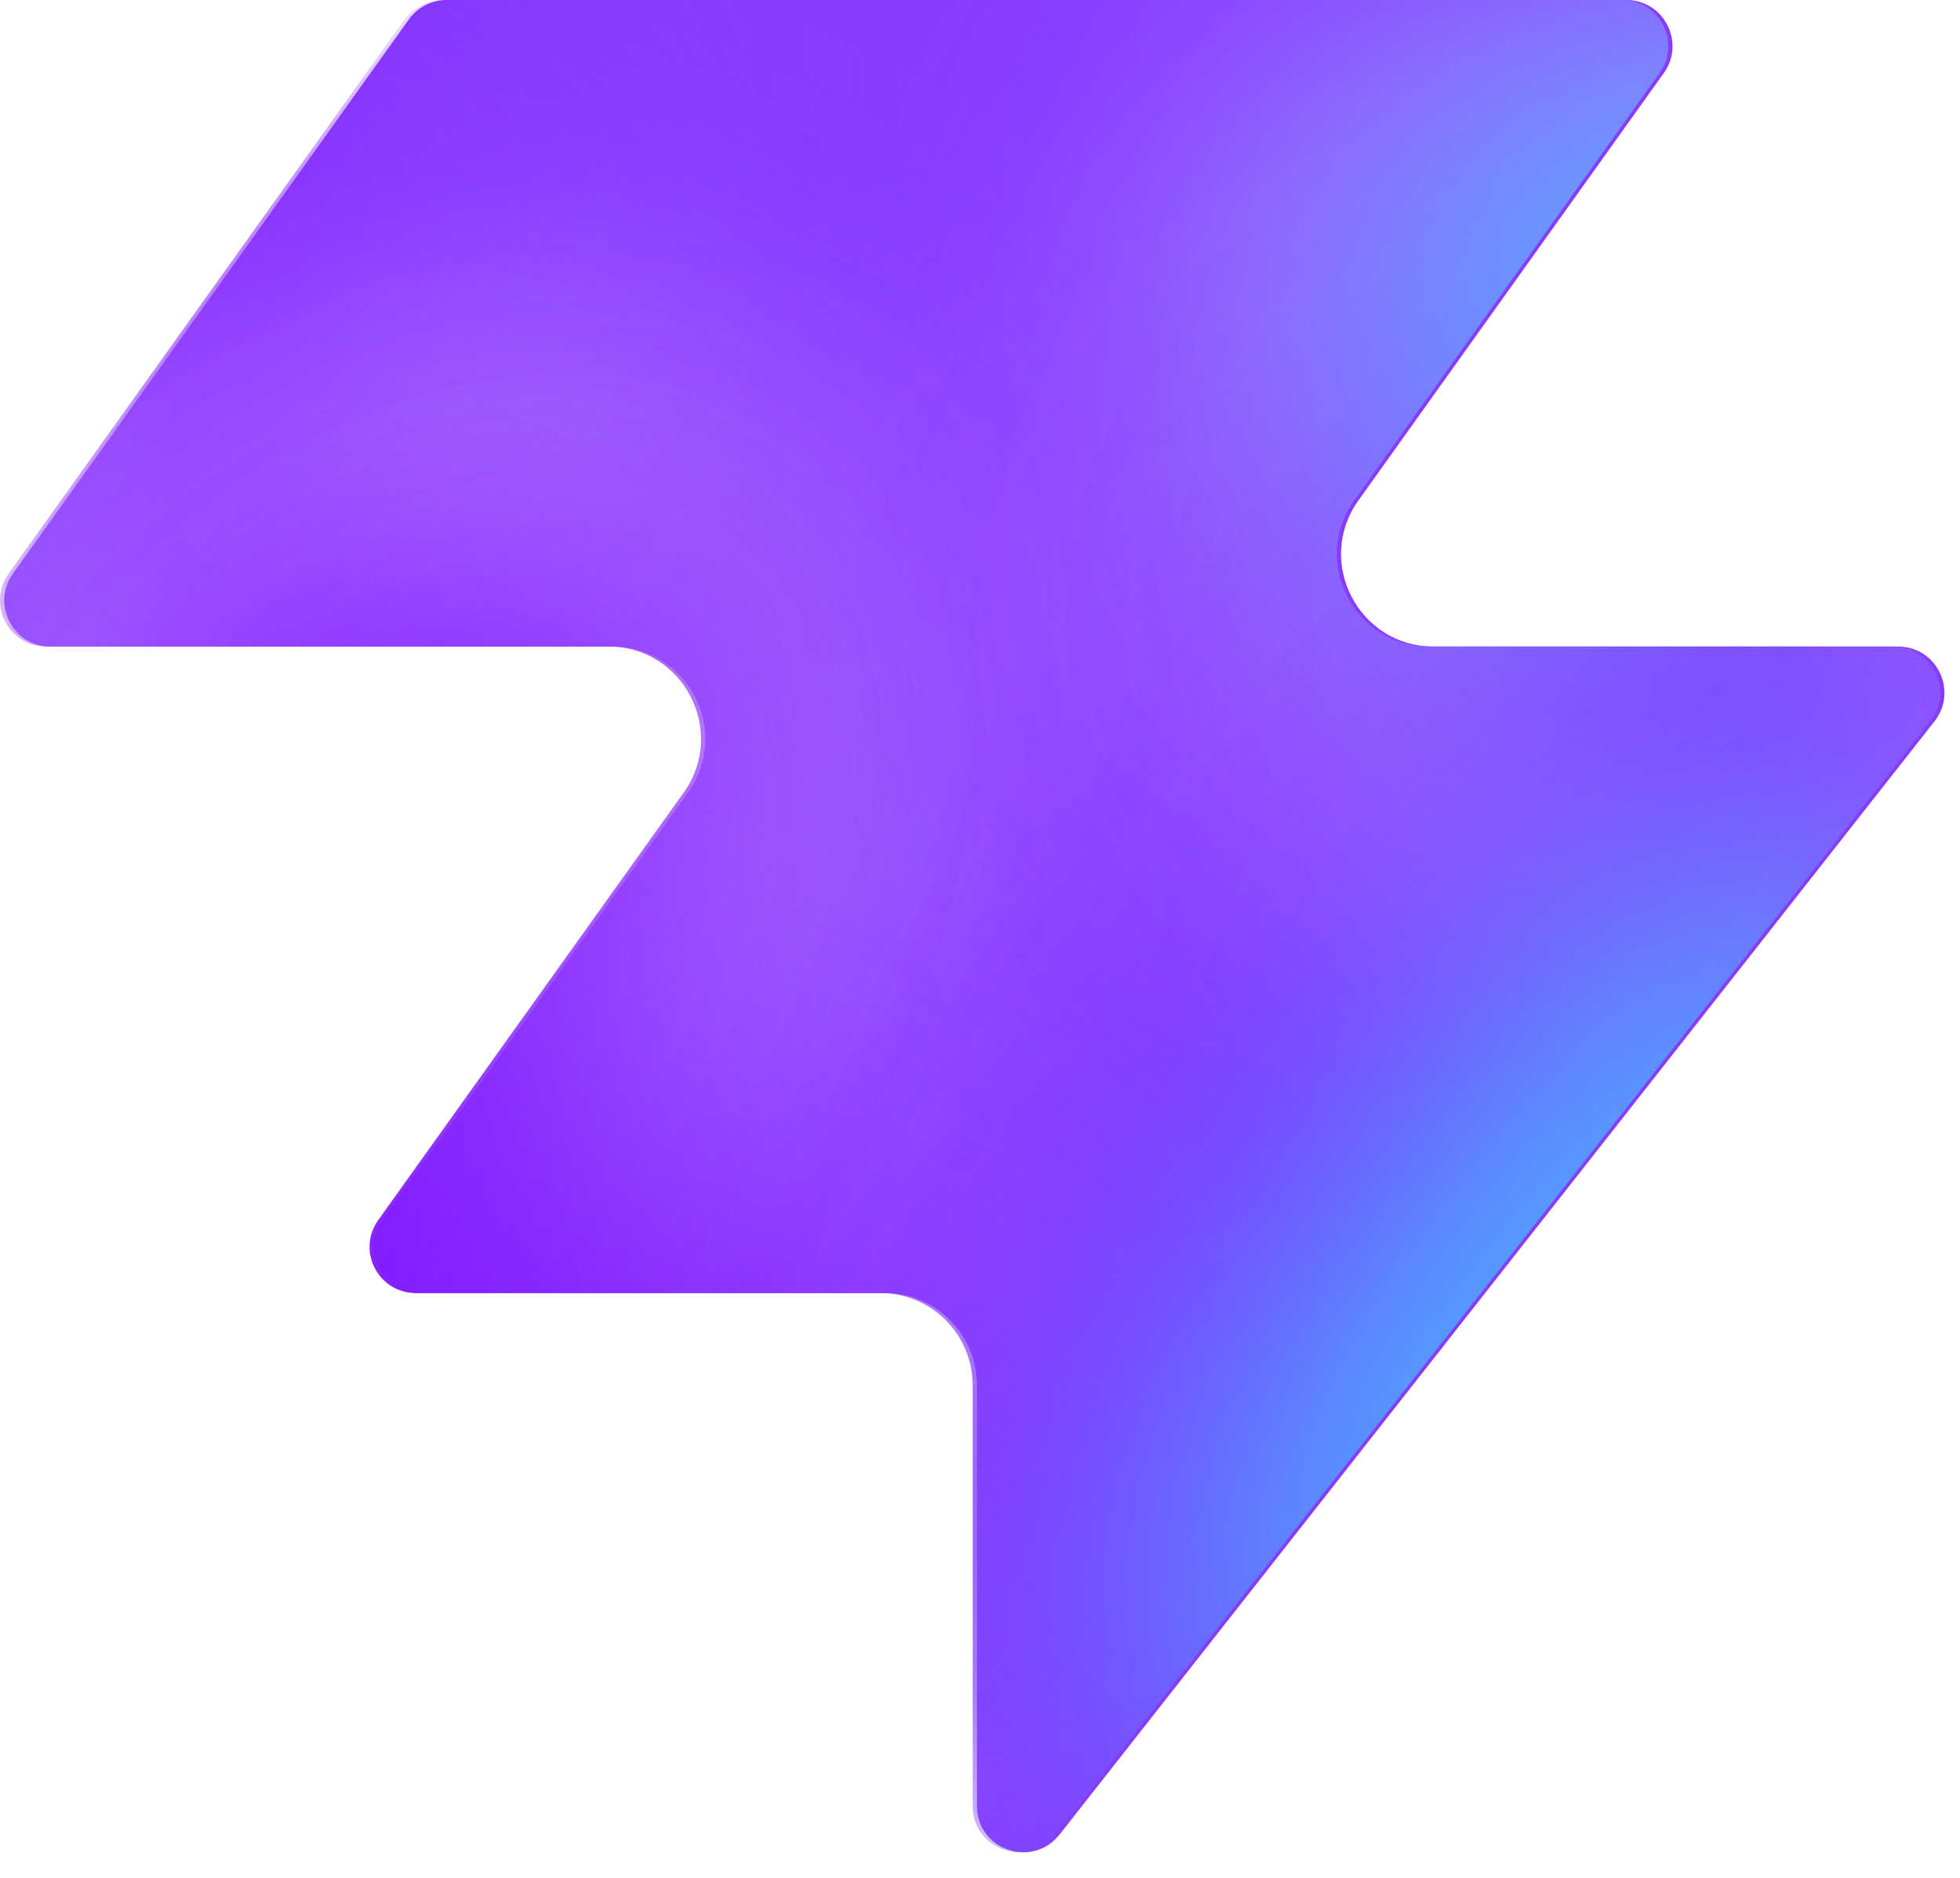
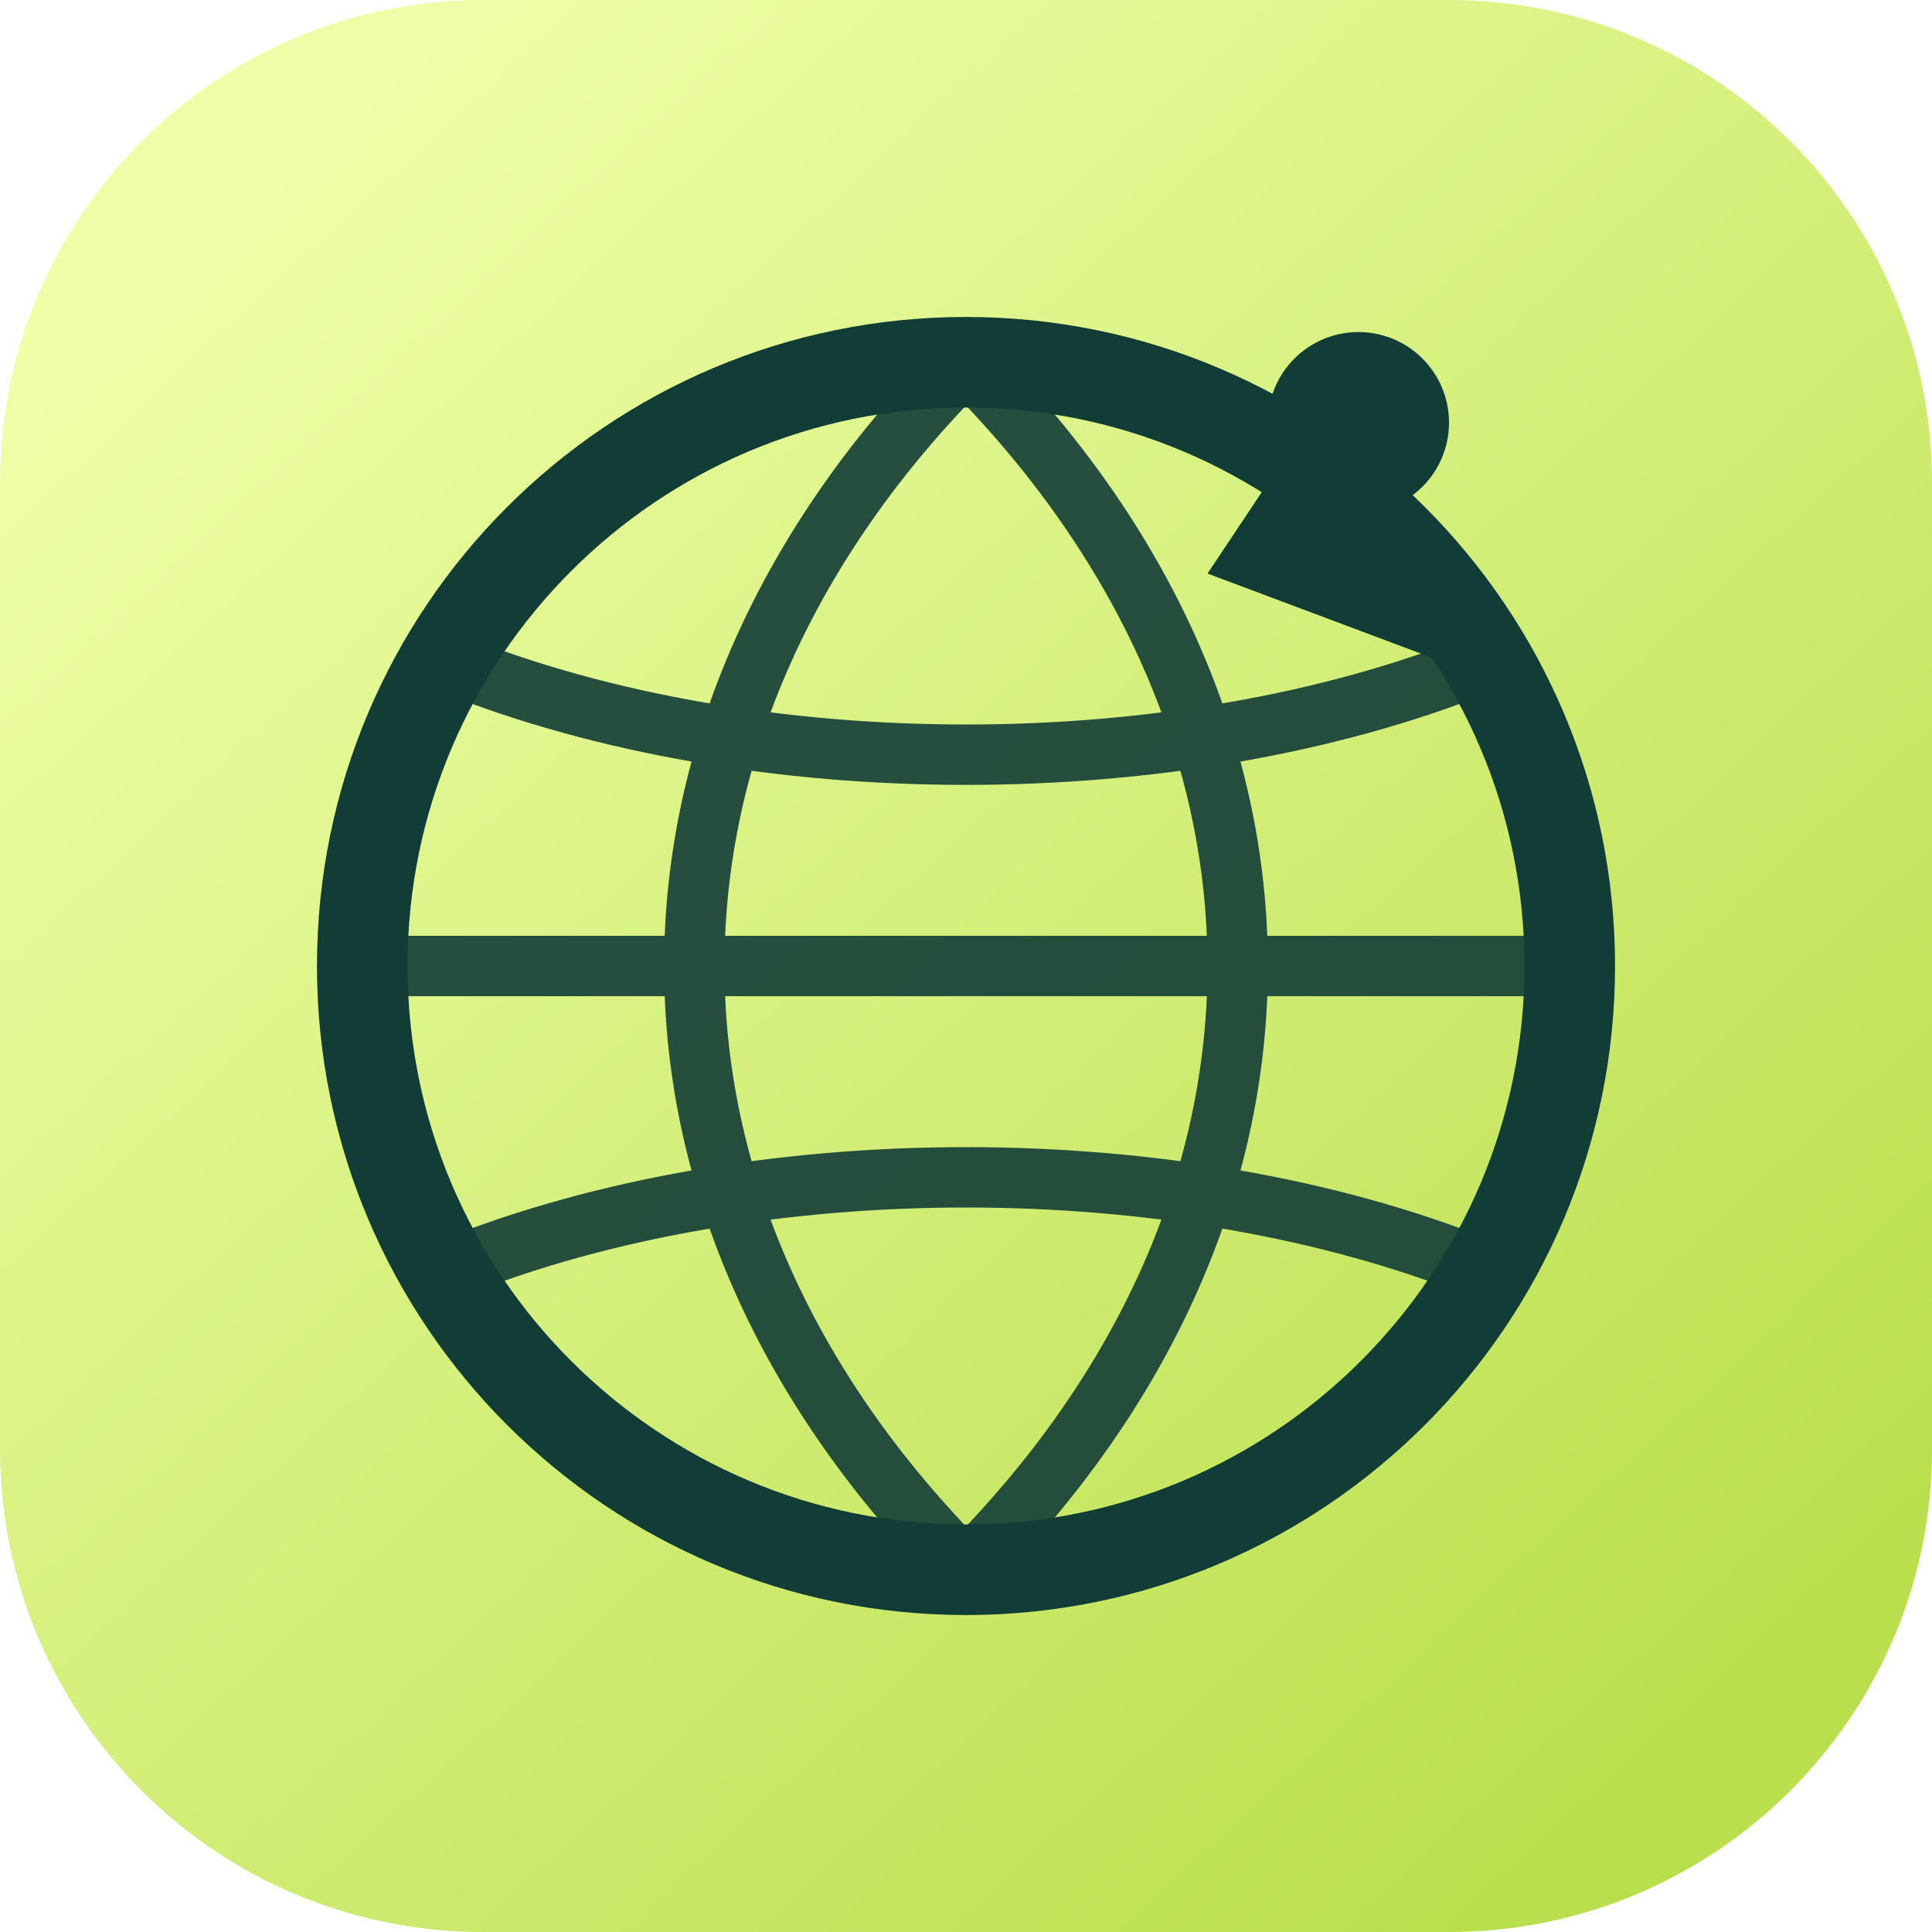
- <svg xmlns="http://www.w3.org/2000/svg" width="48" height="46" fill="none" viewBox="0 0 48 46">
-   <path fill="#863bff" d="M25.946 44.938c-.664.845-2.021.375-2.021-.698V33.937a2.26 2.26 0 0 0-2.262-2.262H10.287c-.92 0-1.456-1.04-.92-1.788l7.48-10.471c1.07-1.497 0-3.578-1.842-3.578H1.237c-.92 0-1.456-1.04-.92-1.788L10.013.474c.214-.297.556-.474.92-.474h28.894c.92 0 1.456 1.04.92 1.788l-7.48 10.471c-1.07 1.498 0 3.579 1.842 3.579h11.377c.943 0 1.473 1.088.89 1.83L25.947 44.94z" style="fill:#863bff;fill:color(display-p3 .525 .23 1);fill-opacity:1" />
-   <mask id="a" width="48" height="46" x="0" y="0" maskUnits="userSpaceOnUse" style="mask-type:alpha">
-     <path fill="#000" d="M25.842 44.938c-.664.844-2.021.375-2.021-.698V33.937a2.26 2.26 0 0 0-2.262-2.262H10.183c-.92 0-1.456-1.04-.92-1.788l7.48-10.471c1.07-1.498 0-3.579-1.842-3.579H1.133c-.92 0-1.456-1.04-.92-1.787L9.91.473c.214-.297.556-.474.92-.474h28.894c.92 0 1.456 1.04.92 1.788l-7.48 10.471c-1.07 1.498 0 3.578 1.842 3.578h11.377c.943 0 1.473 1.088.89 1.832L25.843 44.94z" style="fill:#000;fill-opacity:1" />
-   </mask>
-   <g mask="url(#a)">
-     <g filter="url(#b)">
-       <ellipse cx="5.508" cy="14.704" fill="#ede6ff" rx="5.508" ry="14.704" style="fill:#ede6ff;fill:color(display-p3 .927 .903 1);fill-opacity:1" transform="matrix(.00324 1 1 -.00324 -4.47 31.516)" />
-     </g>
-     <g filter="url(#c)">
-       <ellipse cx="10.399" cy="29.851" fill="#ede6ff" rx="10.399" ry="29.851" style="fill:#ede6ff;fill:color(display-p3 .927 .903 1);fill-opacity:1" transform="matrix(.00324 1 1 -.00324 -39.328 7.883)" />
-     </g>
-     <g filter="url(#d)">
-       <ellipse cx="5.508" cy="30.487" fill="#7e14ff" rx="5.508" ry="30.487" style="fill:#7e14ff;fill:color(display-p3 .492 .077 1);fill-opacity:1" transform="rotate(89.814 -25.913 -14.639)scale(1 -1)" />
-     </g>
-     <g filter="url(#e)">
-       <ellipse cx="5.508" cy="30.599" fill="#7e14ff" rx="5.508" ry="30.599" style="fill:#7e14ff;fill:color(display-p3 .492 .077 1);fill-opacity:1" transform="rotate(89.814 -32.644 -3.334)scale(1 -1)" />
-     </g>
-     <g filter="url(#f)">
-       <ellipse cx="5.508" cy="30.599" fill="#7e14ff" rx="5.508" ry="30.599" style="fill:#7e14ff;fill:color(display-p3 .492 .077 1);fill-opacity:1" transform="matrix(.00324 1 1 -.00324 -34.34 30.47)" />
-     </g>
-     <g filter="url(#g)">
-       <ellipse cx="14.072" cy="22.078" fill="#ede6ff" rx="14.072" ry="22.078" style="fill:#ede6ff;fill:color(display-p3 .927 .903 1);fill-opacity:1" transform="rotate(93.35 24.506 48.493)scale(-1 1)" />
-     </g>
-     <g filter="url(#h)">
-       <ellipse cx="3.47" cy="21.501" fill="#7e14ff" rx="3.47" ry="21.501" style="fill:#7e14ff;fill:color(display-p3 .492 .077 1);fill-opacity:1" transform="rotate(89.009 28.708 47.59)scale(-1 1)" />
-     </g>
-     <g filter="url(#i)">
-       <ellipse cx="3.47" cy="21.501" fill="#7e14ff" rx="3.47" ry="21.501" style="fill:#7e14ff;fill:color(display-p3 .492 .077 1);fill-opacity:1" transform="rotate(89.009 28.708 47.59)scale(-1 1)" />
-     </g>
-     <g filter="url(#j)">
-       <ellipse cx=".387" cy="8.972" fill="#7e14ff" rx="4.407" ry="29.108" style="fill:#7e14ff;fill:color(display-p3 .492 .077 1);fill-opacity:1" transform="rotate(39.51 .387 8.972)" />
-     </g>
-     <g filter="url(#k)">
-       <ellipse cx="47.523" cy="-6.092" fill="#7e14ff" rx="4.407" ry="29.108" style="fill:#7e14ff;fill:color(display-p3 .492 .077 1);fill-opacity:1" transform="rotate(37.892 47.523 -6.092)" />
-     </g>
-     <g filter="url(#l)">
-       <ellipse cx="41.412" cy="6.333" fill="#47bfff" rx="5.971" ry="9.665" style="fill:#47bfff;fill:color(display-p3 .28 .748 1);fill-opacity:1" transform="rotate(37.892 41.412 6.333)" />
-     </g>
-     <g filter="url(#m)">
-       <ellipse cx="-1.879" cy="38.332" fill="#7e14ff" rx="4.407" ry="29.108" style="fill:#7e14ff;fill:color(display-p3 .492 .077 1);fill-opacity:1" transform="rotate(37.892 -1.88 38.332)" />
-     </g>
-     <g filter="url(#n)">
-       <ellipse cx="-1.879" cy="38.332" fill="#7e14ff" rx="4.407" ry="29.108" style="fill:#7e14ff;fill:color(display-p3 .492 .077 1);fill-opacity:1" transform="rotate(37.892 -1.88 38.332)" />
-     </g>
-     <g filter="url(#o)">
-       <ellipse cx="35.651" cy="29.907" fill="#7e14ff" rx="4.407" ry="29.108" style="fill:#7e14ff;fill:color(display-p3 .492 .077 1);fill-opacity:1" transform="rotate(37.892 35.651 29.907)" />
-     </g>
-     <g filter="url(#p)">
-       <ellipse cx="38.418" cy="32.4" fill="#47bfff" rx="5.971" ry="15.297" style="fill:#47bfff;fill:color(display-p3 .28 .748 1);fill-opacity:1" transform="rotate(37.892 38.418 32.4)" />
-     </g>
-   </g>
+ <svg xmlns="http://www.w3.org/2000/svg" viewBox="0 0 64 64">
  <defs>
-     <filter id="b" width="60.045" height="41.654" x="-19.77" y="16.149" color-interpolation-filters="sRGB" filterUnits="userSpaceOnUse">
-       <feFlood flood-opacity="0" result="BackgroundImageFix" />
-       <feBlend in="SourceGraphic" in2="BackgroundImageFix" result="shape" />
-       <feGaussianBlur result="effect1_foregroundBlur_2002_17158" stdDeviation="7.659" />
-     </filter>
-     <filter id="c" width="90.34" height="51.437" x="-54.613" y="-7.533" color-interpolation-filters="sRGB" filterUnits="userSpaceOnUse">
-       <feFlood flood-opacity="0" result="BackgroundImageFix" />
-       <feBlend in="SourceGraphic" in2="BackgroundImageFix" result="shape" />
-       <feGaussianBlur result="effect1_foregroundBlur_2002_17158" stdDeviation="7.659" />
-     </filter>
-     <filter id="d" width="79.355" height="29.4" x="-49.64" y="2.03" color-interpolation-filters="sRGB" filterUnits="userSpaceOnUse">
-       <feFlood flood-opacity="0" result="BackgroundImageFix" />
-       <feBlend in="SourceGraphic" in2="BackgroundImageFix" result="shape" />
-       <feGaussianBlur result="effect1_foregroundBlur_2002_17158" stdDeviation="4.596" />
-     </filter>
-     <filter id="e" width="79.579" height="29.4" x="-45.045" y="20.029" color-interpolation-filters="sRGB" filterUnits="userSpaceOnUse">
-       <feFlood flood-opacity="0" result="BackgroundImageFix" />
-       <feBlend in="SourceGraphic" in2="BackgroundImageFix" result="shape" />
-       <feGaussianBlur result="effect1_foregroundBlur_2002_17158" stdDeviation="4.596" />
-     </filter>
-     <filter id="f" width="79.579" height="29.4" x="-43.513" y="21.178" color-interpolation-filters="sRGB" filterUnits="userSpaceOnUse">
-       <feFlood flood-opacity="0" result="BackgroundImageFix" />
-       <feBlend in="SourceGraphic" in2="BackgroundImageFix" result="shape" />
-       <feGaussianBlur result="effect1_foregroundBlur_2002_17158" stdDeviation="4.596" />
-     </filter>
-     <filter id="g" width="74.749" height="58.852" x="15.756" y="-17.901" color-interpolation-filters="sRGB" filterUnits="userSpaceOnUse">
-       <feFlood flood-opacity="0" result="BackgroundImageFix" />
-       <feBlend in="SourceGraphic" in2="BackgroundImageFix" result="shape" />
-       <feGaussianBlur result="effect1_foregroundBlur_2002_17158" stdDeviation="7.659" />
-     </filter>
-     <filter id="h" width="61.377" height="25.362" x="23.548" y="2.284" color-interpolation-filters="sRGB" filterUnits="userSpaceOnUse">
-       <feFlood flood-opacity="0" result="BackgroundImageFix" />
-       <feBlend in="SourceGraphic" in2="BackgroundImageFix" result="shape" />
-       <feGaussianBlur result="effect1_foregroundBlur_2002_17158" stdDeviation="4.596" />
-     </filter>
-     <filter id="i" width="61.377" height="25.362" x="23.548" y="2.284" color-interpolation-filters="sRGB" filterUnits="userSpaceOnUse">
-       <feFlood flood-opacity="0" result="BackgroundImageFix" />
-       <feBlend in="SourceGraphic" in2="BackgroundImageFix" result="shape" />
-       <feGaussianBlur result="effect1_foregroundBlur_2002_17158" stdDeviation="4.596" />
-     </filter>
-     <filter id="j" width="56.045" height="63.649" x="-27.636" y="-22.853" color-interpolation-filters="sRGB" filterUnits="userSpaceOnUse">
-       <feFlood flood-opacity="0" result="BackgroundImageFix" />
-       <feBlend in="SourceGraphic" in2="BackgroundImageFix" result="shape" />
-       <feGaussianBlur result="effect1_foregroundBlur_2002_17158" stdDeviation="4.596" />
-     </filter>
-     <filter id="k" width="54.814" height="64.646" x="20.116" y="-38.415" color-interpolation-filters="sRGB" filterUnits="userSpaceOnUse">
-       <feFlood flood-opacity="0" result="BackgroundImageFix" />
-       <feBlend in="SourceGraphic" in2="BackgroundImageFix" result="shape" />
-       <feGaussianBlur result="effect1_foregroundBlur_2002_17158" stdDeviation="4.596" />
-     </filter>
-     <filter id="l" width="33.541" height="35.313" x="24.641" y="-11.323" color-interpolation-filters="sRGB" filterUnits="userSpaceOnUse">
-       <feFlood flood-opacity="0" result="BackgroundImageFix" />
-       <feBlend in="SourceGraphic" in2="BackgroundImageFix" result="shape" />
-       <feGaussianBlur result="effect1_foregroundBlur_2002_17158" stdDeviation="4.596" />
-     </filter>
-     <filter id="m" width="54.814" height="64.646" x="-29.286" y="6.009" color-interpolation-filters="sRGB" filterUnits="userSpaceOnUse">
-       <feFlood flood-opacity="0" result="BackgroundImageFix" />
-       <feBlend in="SourceGraphic" in2="BackgroundImageFix" result="shape" />
-       <feGaussianBlur result="effect1_foregroundBlur_2002_17158" stdDeviation="4.596" />
-     </filter>
-     <filter id="n" width="54.814" height="64.646" x="-29.286" y="6.009" color-interpolation-filters="sRGB" filterUnits="userSpaceOnUse">
-       <feFlood flood-opacity="0" result="BackgroundImageFix" />
-       <feBlend in="SourceGraphic" in2="BackgroundImageFix" result="shape" />
-       <feGaussianBlur result="effect1_foregroundBlur_2002_17158" stdDeviation="4.596" />
-     </filter>
-     <filter id="o" width="54.814" height="64.646" x="8.244" y="-2.416" color-interpolation-filters="sRGB" filterUnits="userSpaceOnUse">
-       <feFlood flood-opacity="0" result="BackgroundImageFix" />
-       <feBlend in="SourceGraphic" in2="BackgroundImageFix" result="shape" />
-       <feGaussianBlur result="effect1_foregroundBlur_2002_17158" stdDeviation="4.596" />
-     </filter>
-     <filter id="p" width="39.409" height="43.623" x="18.713" y="10.588" color-interpolation-filters="sRGB" filterUnits="userSpaceOnUse">
-       <feFlood flood-opacity="0" result="BackgroundImageFix" />
-       <feBlend in="SourceGraphic" in2="BackgroundImageFix" result="shape" />
-       <feGaussianBlur result="effect1_foregroundBlur_2002_17158" stdDeviation="4.596" />
-     </filter>
+     <linearGradient id="bg" x1="8" y1="6" x2="56" y2="58" gradientUnits="userSpaceOnUse">
+       <stop stop-color="#efffa8" />
+       <stop offset="1" stop-color="#b9df4c" />
+     </linearGradient>
  </defs>
+   <rect width="64" height="64" rx="16" fill="url(#bg)" />
+   <circle cx="32" cy="32" r="20" fill="none" stroke="#123c36" stroke-width="3" />
+   <path d="M12 32h40M32 12c6 6 9 13 9 20s-3 14-9 20M32 12c-6 6-9 13-9 20s3 14 9 20M15 22c5 2 11 3 17 3s12-1 17-3M15 42c5-2 11-3 17-3s12 1 17 3" fill="none" stroke="#123c36" stroke-width="2" stroke-linecap="round" opacity=".9" />
+   <path d="m45 14 3 8-8-3 2-3z" fill="#123c36" />
+   <circle cx="45" cy="14" r="3" fill="#123c36" />
</svg>
